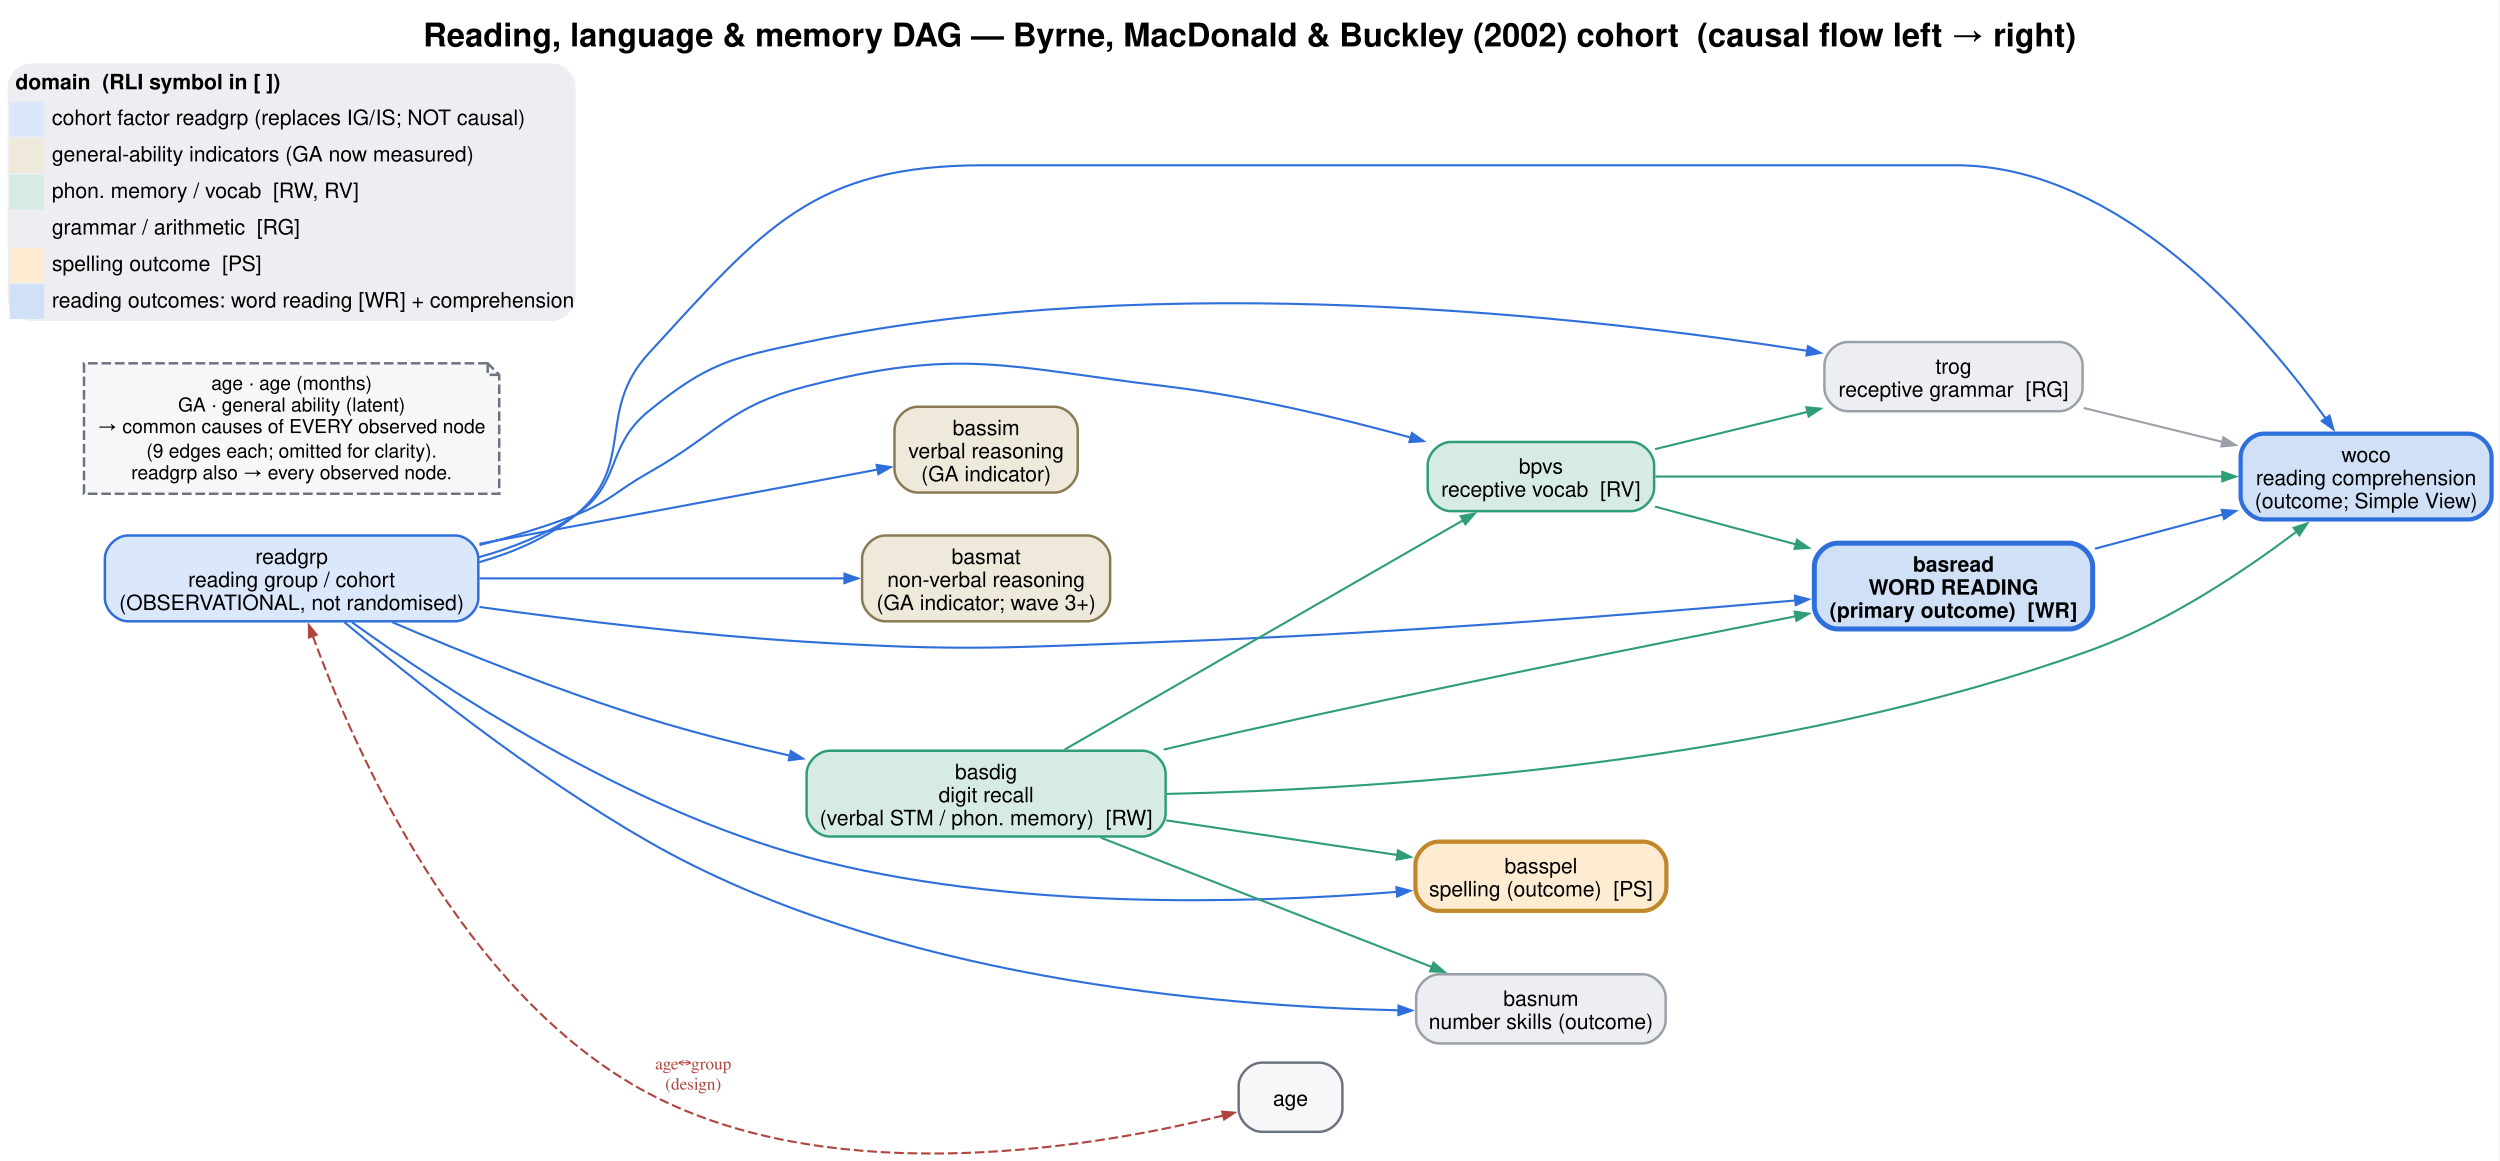
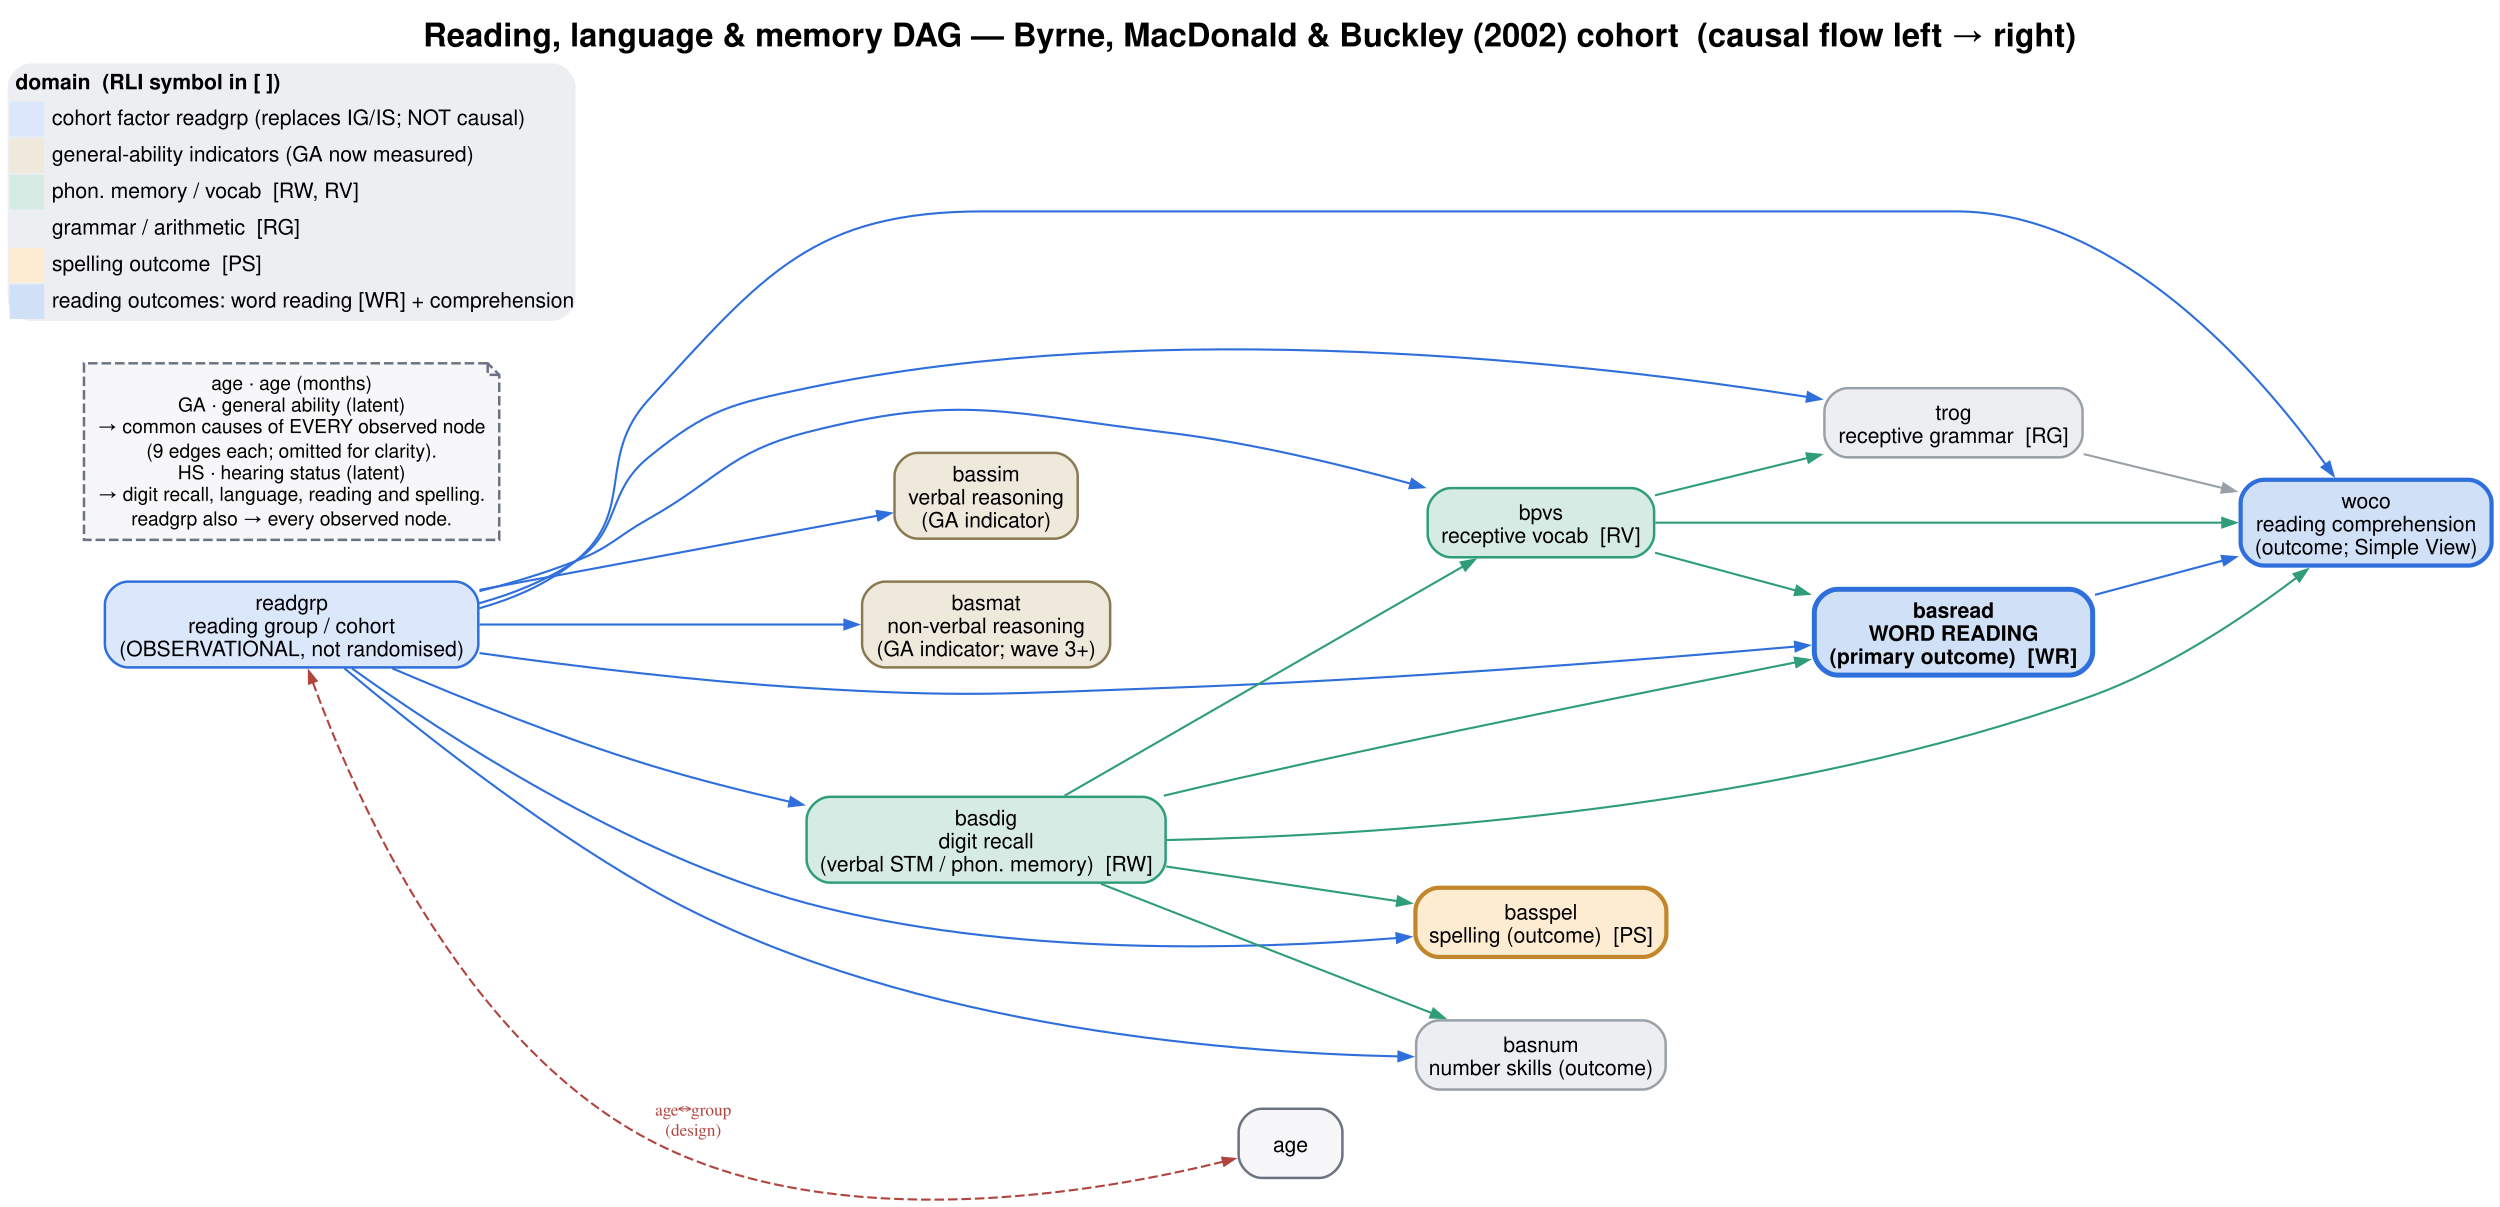
- <svg xmlns="http://www.w3.org/2000/svg" width="1301pt" height="604pt" viewBox="0.00 0.00 1301.00 604.00">
-   <g id="graph0" class="graph" transform="scale(1 1) rotate(0) translate(4 600.48)">
-     <polygon fill="white" stroke="none" points="-4,4 -4,-600.48 1296.61,-600.48 1296.61,4 -4,4" />
-     <text xml:space="preserve" text-anchor="middle" x="646.31" y="-576.33" font-family="Helvetica,sans-Serif" font-weight="bold" font-size="17.00">Reading, language &amp; memory DAG — Byrne, MacDonald &amp; Buckley (2002) cohort  (causal flow left → right)</text>
+ <svg xmlns="http://www.w3.org/2000/svg" width="1301pt" height="628pt" viewBox="0.00 0.00 1301.00 628.00">
+   <g id="graph0" class="graph" transform="scale(1 1) rotate(0) translate(4 624.48)">
+     <polygon fill="white" stroke="none" points="-4,4 -4,-624.48 1296.61,-624.48 1296.61,4 -4,4" />
+     <text xml:space="preserve" text-anchor="middle" x="646.31" y="-600.33" font-family="Helvetica,sans-Serif" font-weight="bold" font-size="17.00">Reading, language &amp; memory DAG — Byrne, MacDonald &amp; Buckley (2002) cohort  (causal flow left → right)</text>
    <g id="node1" class="node">
      <path fill="#dbe8fb" stroke="#2f6fdb" stroke-width="1.3" d="M232.92,-321.8C232.92,-321.8 62.58,-321.8 62.58,-321.8 56.58,-321.8 50.58,-315.8 50.58,-309.8 50.58,-309.8 50.58,-289.16 50.58,-289.16 50.58,-283.16 56.58,-277.16 62.58,-277.16 62.58,-277.16 232.92,-277.16 232.92,-277.16 238.92,-277.16 244.92,-283.16 244.92,-289.16 244.92,-289.16 244.92,-309.8 244.92,-309.8 244.92,-315.8 238.92,-321.8 232.92,-321.8" />
      <text xml:space="preserve" text-anchor="middle" x="147.75" y="-307.03" font-family="Helvetica,sans-Serif" font-size="11.00">readgrp</text>
      <text xml:space="preserve" text-anchor="middle" x="147.75" y="-295.03" font-family="Helvetica,sans-Serif" font-size="11.00">reading group / cohort</text>
      <text xml:space="preserve" text-anchor="middle" x="147.75" y="-283.03" font-family="Helvetica,sans-Serif" font-size="11.00">(OBSERVATIONAL, not randomised)</text>
    </g>
    <g id="node2" class="node">
      <path fill="#efe9dc" stroke="#8a7a52" stroke-width="1.3" d="M544.84,-388.8C544.84,-388.8 473.5,-388.8 473.5,-388.8 467.5,-388.8 461.5,-382.8 461.5,-376.8 461.5,-376.8 461.5,-356.16 461.5,-356.16 461.5,-350.16 467.5,-344.16 473.5,-344.16 473.5,-344.16 544.84,-344.16 544.84,-344.16 550.84,-344.16 556.84,-350.16 556.84,-356.16 556.84,-356.16 556.84,-376.8 556.84,-376.8 556.84,-382.8 550.84,-388.8 544.84,-388.8" />
      <text xml:space="preserve" text-anchor="middle" x="509.17" y="-374.03" font-family="Helvetica,sans-Serif" font-size="11.00">bassim</text>
      <text xml:space="preserve" text-anchor="middle" x="509.17" y="-362.03" font-family="Helvetica,sans-Serif" font-size="11.00">verbal reasoning</text>
      <text xml:space="preserve" text-anchor="middle" x="509.17" y="-350.03" font-family="Helvetica,sans-Serif" font-size="11.00">(GA indicator)</text>
    </g>
    <g id="edge1" class="edge">
      <path fill="none" stroke="#2f6fdb" stroke-width="1.1" d="M245.54,-317.52C311.99,-329.91 397.81,-345.9 452.93,-356.18" />
      <polygon fill="#2f6fdb" stroke="#2f6fdb" stroke-width="1.1" points="452.2,-358.54 459.53,-357.41 453.1,-353.72 452.2,-358.54" />
    </g>
    <g id="node3" class="node">
      <path fill="#efe9dc" stroke="#8a7a52" stroke-width="1.3" d="M561.72,-321.8C561.72,-321.8 456.63,-321.8 456.63,-321.8 450.63,-321.8 444.63,-315.8 444.63,-309.8 444.63,-309.8 444.63,-289.16 444.63,-289.16 444.63,-283.16 450.63,-277.16 456.63,-277.16 456.63,-277.16 561.72,-277.16 561.72,-277.16 567.72,-277.16 573.72,-283.16 573.72,-289.16 573.72,-289.16 573.72,-309.8 573.72,-309.8 573.72,-315.8 567.72,-321.8 561.72,-321.8" />
      <text xml:space="preserve" text-anchor="middle" x="509.17" y="-307.03" font-family="Helvetica,sans-Serif" font-size="11.00">basmat</text>
      <text xml:space="preserve" text-anchor="middle" x="509.17" y="-295.03" font-family="Helvetica,sans-Serif" font-size="11.00">non-verbal reasoning</text>
      <text xml:space="preserve" text-anchor="middle" x="509.17" y="-283.03" font-family="Helvetica,sans-Serif" font-size="11.00">(GA indicator; wave 3+)</text>
    </g>
    <g id="edge2" class="edge">
      <path fill="none" stroke="#2f6fdb" stroke-width="1.1" d="M245.54,-299.48C305.34,-299.48 380.83,-299.48 435.51,-299.48" />
      <polygon fill="#2f6fdb" stroke="#2f6fdb" stroke-width="1.1" points="435.44,-301.93 442.44,-299.48 435.44,-297.03 435.44,-301.93" />
    </g>
    <g id="node4" class="node">
      <path fill="#d6ebe4" stroke="#2f9e78" stroke-width="1.3" d="M590.59,-209.8C590.59,-209.8 427.75,-209.8 427.75,-209.8 421.75,-209.8 415.75,-203.8 415.75,-197.8 415.75,-197.8 415.75,-177.16 415.75,-177.16 415.75,-171.16 421.75,-165.16 427.75,-165.16 427.75,-165.16 590.59,-165.16 590.59,-165.16 596.59,-165.16 602.59,-171.16 602.59,-177.16 602.59,-177.16 602.59,-197.8 602.59,-197.8 602.59,-203.8 596.59,-209.8 590.59,-209.8" />
      <text xml:space="preserve" text-anchor="middle" x="509.17" y="-195.03" font-family="Helvetica,sans-Serif" font-size="11.00">basdig</text>
      <text xml:space="preserve" text-anchor="middle" x="509.17" y="-183.03" font-family="Helvetica,sans-Serif" font-size="11.00">digit recall</text>
      <text xml:space="preserve" text-anchor="middle" x="509.17" y="-171.03" font-family="Helvetica,sans-Serif" font-size="11.00">(verbal STM / phon. memory)  [RW]</text>
    </g>
    <g id="edge3" class="edge">
      <path fill="none" stroke="#2f6fdb" stroke-width="1.1" d="M200.14,-276.66C236.78,-261.01 287.51,-240.6 333.5,-226.48 357.12,-219.22 382.91,-212.71 407.26,-207.18" />
      <polygon fill="#2f6fdb" stroke="#2f6fdb" stroke-width="1.1" points="407.53,-209.63 413.83,-205.71 406.46,-204.85 407.53,-209.63" />
    </g>
    <g id="node5" class="node">
      <path fill="#d6ebe4" stroke="#2f9e78" stroke-width="1.3" d="M844.81,-370.48C844.81,-370.48 750.97,-370.48 750.97,-370.48 744.97,-370.48 738.97,-364.48 738.97,-358.48 738.97,-358.48 738.97,-346.48 738.97,-346.48 738.97,-340.48 744.97,-334.48 750.97,-334.48 750.97,-334.48 844.81,-334.48 844.81,-334.48 850.81,-334.48 856.81,-340.48 856.81,-346.48 856.81,-346.48 856.81,-358.48 856.81,-358.48 856.81,-364.48 850.81,-370.48 844.81,-370.48" />
      <text xml:space="preserve" text-anchor="middle" x="797.89" y="-354.03" font-family="Helvetica,sans-Serif" font-size="11.00">bpvs</text>
      <text xml:space="preserve" text-anchor="middle" x="797.89" y="-342.03" font-family="Helvetica,sans-Serif" font-size="11.00">receptive vocab  [RV]</text>
    </g>
    <g id="edge4" class="edge">
      <path fill="none" stroke="#2f6fdb" stroke-width="1.1" d="M245.53,-316.85C262.45,-321.12 279.69,-326.29 295.5,-332.48 313.67,-339.59 316.49,-344.9 333.5,-354.48 369.81,-374.92 375.38,-389.15 415.75,-399.48 496.2,-420.05 520.13,-409.31 602.59,-399.48 645.68,-394.34 693.03,-383.01 730.2,-372.76" />
      <polygon fill="#2f6fdb" stroke="#2f6fdb" stroke-width="1.1" points="730.77,-375.14 736.85,-370.9 729.45,-370.42 730.77,-375.14" />
    </g>
    <g id="node6" class="node">
      <path fill="#eceef1" stroke="#9aa0a8" stroke-width="1.3" d="M1067.77,-422.48C1067.77,-422.48 957.43,-422.48 957.43,-422.48 951.43,-422.48 945.43,-416.48 945.43,-410.48 945.43,-410.48 945.43,-398.48 945.43,-398.48 945.43,-392.48 951.43,-386.48 957.43,-386.48 957.43,-386.48 1067.77,-386.48 1067.77,-386.48 1073.77,-386.48 1079.77,-392.48 1079.77,-398.48 1079.77,-398.48 1079.77,-410.48 1079.77,-410.48 1079.77,-416.48 1073.77,-422.48 1067.77,-422.48" />
      <text xml:space="preserve" text-anchor="middle" x="1012.6" y="-406.03" font-family="Helvetica,sans-Serif" font-size="11.00">trog</text>
      <text xml:space="preserve" text-anchor="middle" x="1012.6" y="-394.03" font-family="Helvetica,sans-Serif" font-size="11.00">receptive grammar  [RG]</text>
    </g>
    <g id="edge5" class="edge">
      <path fill="none" stroke="#2f6fdb" stroke-width="1.1" d="M245.29,-310.54C262.96,-315.45 280.52,-322.46 295.5,-332.48 319.9,-348.79 310.77,-367.91 333.5,-386.48 364.4,-411.72 376.69,-414.3 415.75,-422.48 599.81,-460.99 822.77,-435.77 936.68,-417.88" />
      <polygon fill="#2f6fdb" stroke="#2f6fdb" stroke-width="1.1" points="936.85,-420.33 943.38,-416.81 936.08,-415.49 936.85,-420.33" />
    </g>
    <g id="node7" class="node">
      <path fill="#cfe0f7" stroke="#2f6fdb" stroke-width="2.6" d="M1073.02,-317.8C1073.02,-317.8 952.18,-317.8 952.18,-317.8 946.18,-317.8 940.18,-311.8 940.18,-305.8 940.18,-305.8 940.18,-285.16 940.18,-285.16 940.18,-279.16 946.18,-273.16 952.18,-273.16 952.18,-273.16 1073.02,-273.16 1073.02,-273.16 1079.02,-273.16 1085.02,-279.16 1085.02,-285.16 1085.02,-285.16 1085.02,-305.8 1085.02,-305.8 1085.02,-311.8 1079.02,-317.8 1073.02,-317.8" />
      <text xml:space="preserve" text-anchor="middle" x="1012.6" y="-303.03" font-family="Helvetica,sans-Serif" font-weight="bold" font-size="11.00">basread</text>
      <text xml:space="preserve" text-anchor="middle" x="1012.6" y="-291.03" font-family="Helvetica,sans-Serif" font-weight="bold" font-size="11.00">WORD READING</text>
      <text xml:space="preserve" text-anchor="middle" x="1012.6" y="-279.03" font-family="Helvetica,sans-Serif" font-weight="bold" font-size="11.00">(primary outcome)  [WR]</text>
    </g>
    <g id="edge6" class="edge">
      <path fill="none" stroke="#2f6fdb" stroke-width="1.1" d="M245.5,-284.61C296.09,-277.57 359.11,-269.96 415.75,-266.48 498.63,-261.37 519.6,-263.54 602.59,-266.48 716.48,-270.51 847.87,-280.84 930.34,-288.01" />
      <polygon fill="#2f6fdb" stroke="#2f6fdb" stroke-width="1.1" points="930.06,-290.45 937.25,-288.62 930.49,-285.57 930.06,-290.45" />
    </g>
    <g id="node8" class="node">
      <path fill="#fdecd2" stroke="#c2872a" stroke-width="2.2" d="M851.18,-162.48C851.18,-162.48 744.59,-162.48 744.59,-162.48 738.59,-162.48 732.59,-156.48 732.59,-150.48 732.59,-150.48 732.59,-138.48 732.59,-138.48 732.59,-132.48 738.59,-126.48 744.59,-126.48 744.59,-126.48 851.18,-126.48 851.18,-126.48 857.18,-126.48 863.18,-132.48 863.18,-138.48 863.18,-138.48 863.18,-150.48 863.18,-150.48 863.18,-156.48 857.18,-162.48 851.18,-162.48" />
      <text xml:space="preserve" text-anchor="middle" x="797.89" y="-146.03" font-family="Helvetica,sans-Serif" font-size="11.00">basspel</text>
      <text xml:space="preserve" text-anchor="middle" x="797.89" y="-134.03" font-family="Helvetica,sans-Serif" font-size="11.00">spelling (outcome)  [PS]</text>
    </g>
    <g id="edge7" class="edge">
      <path fill="none" stroke="#2f6fdb" stroke-width="1.1" d="M179.15,-276.65C226.66,-242.48 322.77,-179.4 415.75,-154.48 519.69,-126.62 645.33,-130.11 723.18,-136.37" />
      <polygon fill="#2f6fdb" stroke="#2f6fdb" stroke-width="1.1" points="722.66,-138.78 729.84,-136.92 723.07,-133.9 722.66,-138.78" />
    </g>
    <g id="node9" class="node">
      <path fill="#eceef1" stroke="#9aa0a8" stroke-width="1.3" d="M850.81,-93.48C850.81,-93.48 744.97,-93.48 744.97,-93.48 738.97,-93.48 732.97,-87.48 732.97,-81.48 732.97,-81.48 732.97,-69.48 732.97,-69.48 732.97,-63.48 738.97,-57.48 744.97,-57.48 744.97,-57.48 850.81,-57.48 850.81,-57.48 856.81,-57.48 862.81,-63.48 862.81,-69.48 862.81,-69.48 862.81,-81.48 862.81,-81.48 862.81,-87.48 856.81,-93.48 850.81,-93.48" />
      <text xml:space="preserve" text-anchor="middle" x="797.89" y="-77.03" font-family="Helvetica,sans-Serif" font-size="11.00">basnum</text>
      <text xml:space="preserve" text-anchor="middle" x="797.89" y="-65.03" font-family="Helvetica,sans-Serif" font-size="11.00">number skills (outcome)</text>
    </g>
    <g id="edge8" class="edge">
      <path fill="none" stroke="#2f6fdb" stroke-width="1.1" d="M175.21,-276.69C209.89,-247.6 273.38,-196.91 333.5,-162.48 457.6,-91.39 628.16,-76.81 723.95,-74.72" />
      <polygon fill="#2f6fdb" stroke="#2f6fdb" stroke-width="1.1" points="723.8,-77.17 730.75,-74.59 723.71,-72.27 723.8,-77.17" />
    </g>
    <g id="node10" class="node">
      <path fill="#cfe0f7" stroke="#2f6fdb" stroke-width="2.2" d="M1280.61,-374.8C1280.61,-374.8 1174.02,-374.8 1174.02,-374.8 1168.02,-374.8 1162.02,-368.8 1162.02,-362.8 1162.02,-362.8 1162.02,-342.16 1162.02,-342.16 1162.02,-336.16 1168.02,-330.16 1174.02,-330.16 1174.02,-330.16 1280.61,-330.16 1280.61,-330.16 1286.61,-330.16 1292.61,-336.16 1292.61,-342.16 1292.61,-342.16 1292.61,-362.8 1292.61,-362.8 1292.61,-368.8 1286.61,-374.8 1280.61,-374.8" />
      <text xml:space="preserve" text-anchor="middle" x="1227.32" y="-360.03" font-family="Helvetica,sans-Serif" font-size="11.00">woco</text>
      <text xml:space="preserve" text-anchor="middle" x="1227.32" y="-348.03" font-family="Helvetica,sans-Serif" font-size="11.00">reading comprehension</text>
      <text xml:space="preserve" text-anchor="middle" x="1227.32" y="-336.03" font-family="Helvetica,sans-Serif" font-size="11.00">(outcome; Simple View)</text>
    </g>
    <g id="edge9" class="edge">
      <path fill="none" stroke="#2f6fdb" stroke-width="1.1" d="M245.38,-307.92C263.44,-313.01 281.13,-320.77 295.5,-332.48 327.27,-358.36 305.81,-386.28 333.5,-416.48 393.66,-482.08 419.15,-514.48 508.17,-514.48 508.17,-514.48 508.17,-514.48 1013.6,-514.48 1099.7,-514.48 1172.7,-429.44 1206.38,-382.58" />
      <polygon fill="#2f6fdb" stroke="#2f6fdb" stroke-width="1.1" points="1208.26,-384.18 1210.3,-377.05 1204.26,-381.35 1208.26,-384.18" />
    </g>
    <g id="edge10" class="edge">
      <path fill="none" stroke="#2f9e78" stroke-width="1.1" d="M550.04,-210.42C604.85,-241.96 702.89,-298.39 757.47,-329.79" />
      <polygon fill="#2f9e78" stroke="#2f9e78" stroke-width="1.1" points="756.14,-331.86 763.43,-333.22 758.58,-327.61 756.14,-331.86" />
    </g>
    <g id="edge11" class="edge">
      <path fill="none" stroke="#2f9e78" stroke-width="1.1" d="M601.63,-210.39C614.69,-213.52 627.97,-216.64 640.59,-219.48 740.23,-241.9 855.56,-265.09 930.84,-279.87" />
      <polygon fill="#2f9e78" stroke="#2f9e78" stroke-width="1.1" points="929.94,-282.18 937.28,-281.13 930.88,-277.38 929.94,-282.18" />
    </g>
    <g id="edge12" class="edge">
      <path fill="none" stroke="#2f9e78" stroke-width="1.1" d="M602.86,-173.57C641.95,-167.71 686.81,-160.98 723.54,-155.48" />
      <polygon fill="#2f9e78" stroke="#2f9e78" stroke-width="1.1" points="723.53,-157.96 730.09,-154.49 722.8,-153.11 723.53,-157.96" />
    </g>
    <g id="edge13" class="edge">
      <path fill="none" stroke="#2f9e78" stroke-width="1.1" d="M568.88,-164.54C619.32,-144.84 691.54,-116.63 741.11,-97.27" />
      <polygon fill="#2f9e78" stroke="#2f9e78" stroke-width="1.1" points="741.99,-99.55 747.62,-94.72 740.2,-94.99 741.99,-99.55" />
    </g>
    <g id="edge14" class="edge">
      <path fill="none" stroke="#2f9e78" stroke-width="1.1" d="M603.18,-187.32C719.34,-189.87 922.55,-203.46 1085.02,-262.48 1124.33,-276.76 1164.07,-303.4 1191.34,-324" />
      <polygon fill="#2f9e78" stroke="#2f9e78" stroke-width="1.1" points="1189.63,-325.78 1196.68,-328.09 1192.61,-321.89 1189.63,-325.78" />
    </g>
    <g id="edge15" class="edge">
      <path fill="none" stroke="#2f9e78" stroke-width="1.1" d="M857.29,-366.75C881.82,-372.75 910.65,-379.8 936.71,-386.17" />
      <polygon fill="#2f9e78" stroke="#2f9e78" stroke-width="1.1" points="936.06,-388.53 943.45,-387.82 937.23,-383.77 936.06,-388.53" />
    </g>
    <g id="edge16" class="edge">
      <path fill="none" stroke="#2f9e78" stroke-width="1.1" d="M857.29,-336.83C879.94,-330.76 906.27,-323.7 930.69,-317.16" />
      <polygon fill="#2f9e78" stroke="#2f9e78" stroke-width="1.1" points="931.15,-319.57 937.28,-315.39 929.89,-314.84 931.15,-319.57" />
    </g>
    <g id="edge17" class="edge">
      <path fill="none" stroke="#2f9e78" stroke-width="1.1" d="M857.42,-352.48C934.23,-352.48 1069.08,-352.48 1152.72,-352.48" />
      <polygon fill="#2f9e78" stroke="#2f9e78" stroke-width="1.1" points="1152.48,-354.93 1159.48,-352.48 1152.48,-350.03 1152.48,-354.93" />
    </g>
    <g id="edge18" class="edge">
      <path fill="none" stroke="#9aa0a8" stroke-width="1.1" d="M1080.32,-388.17C1103.32,-382.54 1129.2,-376.22 1152.71,-370.47" />
      <polygon fill="#9aa0a8" stroke="#9aa0a8" stroke-width="1.1" points="1153.09,-372.9 1159.31,-368.86 1151.93,-368.14 1153.09,-372.9" />
    </g>
    <g id="edge19" class="edge">
      <path fill="none" stroke="#2f6fdb" stroke-width="1.1" d="M1086.21,-314.93C1107.77,-320.71 1131.39,-327.04 1152.99,-332.83" />
      <polygon fill="#2f6fdb" stroke="#2f6fdb" stroke-width="1.1" points="1152.16,-335.14 1159.56,-334.59 1153.43,-330.41 1152.16,-335.14" />
    </g>
    <g id="node11" class="node">
-       <polygon fill="#f7f7f9" stroke="#6b7280" stroke-width="1.3" stroke-dasharray="5,2" points="249.8,-411.42 39.7,-411.42 39.7,-343.53 255.8,-343.53 255.8,-405.42 249.8,-411.42" />
-       <polyline fill="none" stroke="#6b7280" stroke-width="1.3" stroke-dasharray="5,2" points="249.8,-411.42 249.8,-405.42" />
-       <polyline fill="none" stroke="#6b7280" stroke-width="1.3" stroke-dasharray="5,2" points="255.8,-405.42 249.8,-405.42" />
-       <text xml:space="preserve" text-anchor="middle" x="147.75" y="-397.6" font-family="Helvetica,sans-Serif" font-size="10.00">age · age (months)</text>
-       <text xml:space="preserve" text-anchor="middle" x="147.75" y="-386.35" font-family="Helvetica,sans-Serif" font-size="10.00">GA · general ability (latent)</text>
-       <text xml:space="preserve" text-anchor="middle" x="147.75" y="-375.1" font-family="Helvetica,sans-Serif" font-size="10.00">→ common causes of EVERY observed node</text>
-       <text xml:space="preserve" text-anchor="middle" x="147.75" y="-362.35" font-family="Helvetica,sans-Serif" font-size="10.00">(9 edges each; omitted for clarity).</text>
+       <polygon fill="#f7f7f9" stroke="#6b7280" stroke-width="1.3" stroke-dasharray="5,2" points="249.8,-435.42 39.7,-435.42 39.7,-343.53 255.8,-343.53 255.8,-429.42 249.8,-435.42" />
+       <polyline fill="none" stroke="#6b7280" stroke-width="1.3" stroke-dasharray="5,2" points="249.8,-435.42 249.8,-429.42" />
+       <polyline fill="none" stroke="#6b7280" stroke-width="1.3" stroke-dasharray="5,2" points="255.8,-429.42 249.8,-429.42" />
+       <text xml:space="preserve" text-anchor="middle" x="147.75" y="-421.6" font-family="Helvetica,sans-Serif" font-size="10.00">age · age (months)</text>
+       <text xml:space="preserve" text-anchor="middle" x="147.75" y="-410.35" font-family="Helvetica,sans-Serif" font-size="10.00">GA · general ability (latent)</text>
+       <text xml:space="preserve" text-anchor="middle" x="147.75" y="-399.1" font-family="Helvetica,sans-Serif" font-size="10.00">→ common causes of EVERY observed node</text>
+       <text xml:space="preserve" text-anchor="middle" x="147.75" y="-386.35" font-family="Helvetica,sans-Serif" font-size="10.00">(9 edges each; omitted for clarity).</text>
+       <text xml:space="preserve" text-anchor="middle" x="147.75" y="-375.1" font-family="Helvetica,sans-Serif" font-size="10.00">HS · hearing status (latent)</text>
+       <text xml:space="preserve" text-anchor="middle" x="147.75" y="-363.85" font-family="Helvetica,sans-Serif" font-size="10.00">→ digit recall, language, reading and spelling.</text>
      <text xml:space="preserve" text-anchor="middle" x="147.75" y="-351.1" font-family="Helvetica,sans-Serif" font-size="10.00">readgrp also → every observed node.</text>
    </g>
    <g id="node12" class="node">
-       <path fill="#eceef1" stroke="none" stroke-width="1.3" d="M283.5,-567.48C283.5,-567.48 12,-567.48 12,-567.48 6,-567.48 0,-561.48 0,-555.48 0,-555.48 0,-445.48 0,-445.48 0,-439.48 6,-433.48 12,-433.48 12,-433.48 283.5,-433.48 283.5,-433.48 289.5,-433.48 295.5,-439.48 295.5,-445.48 295.5,-445.48 295.5,-555.48 295.5,-555.48 295.5,-561.48 289.5,-567.48 283.5,-567.48" />
-       <text xml:space="preserve" text-anchor="start" x="4" y="-554.03" font-family="Helvetica,sans-Serif" font-weight="bold" font-size="11.00">domain  (RLI symbol in [ ])</text>
-       <polygon fill="#dbe8fb" stroke="none" points="1,-529.48 1,-547.48 19,-547.48 19,-529.48 1,-529.48" />
-       <text xml:space="preserve" text-anchor="start" x="8.5" y="-535.48" font-family="Helvetica,sans-Serif" font-size="11.00"> </text>
-       <text xml:space="preserve" text-anchor="start" x="23" y="-535.48" font-family="Helvetica,sans-Serif" font-size="11.00">cohort factor readgrp (replaces IG/IS; NOT causal)</text>
-       <polygon fill="#efe9dc" stroke="none" points="1,-510.48 1,-528.48 19,-528.48 19,-510.48 1,-510.48" />
-       <text xml:space="preserve" text-anchor="start" x="8.5" y="-516.48" font-family="Helvetica,sans-Serif" font-size="11.00"> </text>
-       <text xml:space="preserve" text-anchor="start" x="23" y="-516.48" font-family="Helvetica,sans-Serif" font-size="11.00">general-ability indicators (GA now measured)</text>
-       <polygon fill="#d6ebe4" stroke="none" points="1,-491.48 1,-509.48 19,-509.48 19,-491.48 1,-491.48" />
-       <text xml:space="preserve" text-anchor="start" x="8.5" y="-497.48" font-family="Helvetica,sans-Serif" font-size="11.00"> </text>
-       <text xml:space="preserve" text-anchor="start" x="23" y="-497.48" font-family="Helvetica,sans-Serif" font-size="11.00">phon. memory / vocab  [RW, RV]</text>
-       <polygon fill="#eceef1" stroke="none" points="1,-472.48 1,-490.48 19,-490.48 19,-472.48 1,-472.48" />
-       <text xml:space="preserve" text-anchor="start" x="8.5" y="-478.48" font-family="Helvetica,sans-Serif" font-size="11.00"> </text>
-       <text xml:space="preserve" text-anchor="start" x="23" y="-478.48" font-family="Helvetica,sans-Serif" font-size="11.00">grammar / arithmetic  [RG]</text>
-       <polygon fill="#fdecd2" stroke="none" points="1,-453.48 1,-471.48 19,-471.48 19,-453.48 1,-453.48" />
-       <text xml:space="preserve" text-anchor="start" x="8.5" y="-459.48" font-family="Helvetica,sans-Serif" font-size="11.00"> </text>
-       <text xml:space="preserve" text-anchor="start" x="23" y="-459.48" font-family="Helvetica,sans-Serif" font-size="11.00">spelling outcome  [PS]</text>
-       <polygon fill="#cfe0f7" stroke="none" points="1,-434.48 1,-452.48 19,-452.48 19,-434.48 1,-434.48" />
-       <text xml:space="preserve" text-anchor="start" x="8.5" y="-440.48" font-family="Helvetica,sans-Serif" font-size="11.00"> </text>
-       <text xml:space="preserve" text-anchor="start" x="23" y="-440.48" font-family="Helvetica,sans-Serif" font-size="11.00">reading outcomes: word reading [WR] + comprehension</text>
+       <path fill="#eceef1" stroke="none" stroke-width="1.3" d="M283.5,-591.48C283.5,-591.48 12,-591.48 12,-591.48 6,-591.48 0,-585.48 0,-579.48 0,-579.48 0,-469.48 0,-469.48 0,-463.48 6,-457.48 12,-457.48 12,-457.48 283.5,-457.48 283.5,-457.48 289.5,-457.48 295.5,-463.48 295.5,-469.48 295.5,-469.48 295.5,-579.48 295.5,-579.48 295.5,-585.48 289.5,-591.48 283.5,-591.48" />
+       <text xml:space="preserve" text-anchor="start" x="4" y="-578.03" font-family="Helvetica,sans-Serif" font-weight="bold" font-size="11.00">domain  (RLI symbol in [ ])</text>
+       <polygon fill="#dbe8fb" stroke="none" points="1,-553.48 1,-571.48 19,-571.48 19,-553.48 1,-553.48" />
+       <text xml:space="preserve" text-anchor="start" x="8.5" y="-559.48" font-family="Helvetica,sans-Serif" font-size="11.00"> </text>
+       <text xml:space="preserve" text-anchor="start" x="23" y="-559.48" font-family="Helvetica,sans-Serif" font-size="11.00">cohort factor readgrp (replaces IG/IS; NOT causal)</text>
+       <polygon fill="#efe9dc" stroke="none" points="1,-534.48 1,-552.48 19,-552.48 19,-534.48 1,-534.48" />
+       <text xml:space="preserve" text-anchor="start" x="8.5" y="-540.48" font-family="Helvetica,sans-Serif" font-size="11.00"> </text>
+       <text xml:space="preserve" text-anchor="start" x="23" y="-540.48" font-family="Helvetica,sans-Serif" font-size="11.00">general-ability indicators (GA now measured)</text>
+       <polygon fill="#d6ebe4" stroke="none" points="1,-515.48 1,-533.48 19,-533.48 19,-515.48 1,-515.48" />
+       <text xml:space="preserve" text-anchor="start" x="8.5" y="-521.48" font-family="Helvetica,sans-Serif" font-size="11.00"> </text>
+       <text xml:space="preserve" text-anchor="start" x="23" y="-521.48" font-family="Helvetica,sans-Serif" font-size="11.00">phon. memory / vocab  [RW, RV]</text>
+       <polygon fill="#eceef1" stroke="none" points="1,-496.48 1,-514.48 19,-514.48 19,-496.48 1,-496.48" />
+       <text xml:space="preserve" text-anchor="start" x="8.5" y="-502.48" font-family="Helvetica,sans-Serif" font-size="11.00"> </text>
+       <text xml:space="preserve" text-anchor="start" x="23" y="-502.48" font-family="Helvetica,sans-Serif" font-size="11.00">grammar / arithmetic  [RG]</text>
+       <polygon fill="#fdecd2" stroke="none" points="1,-477.48 1,-495.48 19,-495.48 19,-477.48 1,-477.48" />
+       <text xml:space="preserve" text-anchor="start" x="8.5" y="-483.48" font-family="Helvetica,sans-Serif" font-size="11.00"> </text>
+       <text xml:space="preserve" text-anchor="start" x="23" y="-483.48" font-family="Helvetica,sans-Serif" font-size="11.00">spelling outcome  [PS]</text>
+       <polygon fill="#cfe0f7" stroke="none" points="1,-458.48 1,-476.48 19,-476.48 19,-458.48 1,-458.48" />
+       <text xml:space="preserve" text-anchor="start" x="8.5" y="-464.48" font-family="Helvetica,sans-Serif" font-size="11.00"> </text>
+       <text xml:space="preserve" text-anchor="start" x="23" y="-464.48" font-family="Helvetica,sans-Serif" font-size="11.00">reading outcomes: word reading [WR] + comprehension</text>
    </g>
    <g id="node13" class="node">
      <path fill="#f7f7f9" stroke="#6b7280" stroke-width="1.3" d="M682.59,-47.48C682.59,-47.48 652.59,-47.48 652.59,-47.48 646.59,-47.48 640.59,-41.48 640.59,-35.48 640.59,-35.48 640.59,-23.48 640.59,-23.48 640.59,-17.48 646.59,-11.48 652.59,-11.48 652.59,-11.48 682.59,-11.48 682.59,-11.48 688.59,-11.48 694.59,-17.48 694.59,-23.48 694.59,-23.48 694.59,-35.48 694.59,-35.48 694.59,-41.48 688.59,-47.48 682.59,-47.48" />
      <text xml:space="preserve" text-anchor="middle" x="667.59" y="-25.03" font-family="Helvetica,sans-Serif" font-size="11.00">age</text>
    </g>
    <g id="edge20" class="edge">
      <path fill="none" stroke="#b0453f" stroke-width="1.1" stroke-dasharray="5,2" d="M632.66,-19.98C569.51,-4.31 431.49,20.37 333.5,-31.48 236.26,-82.92 180.07,-211.1 158.74,-269.56" />
      <polygon fill="#b0453f" stroke="#b0453f" stroke-width="1.1" points="632.03,-21.99 638.37,-21.43 633.07,-17.92 632.03,-21.99" />
      <polygon fill="#b0453f" stroke="#b0453f" stroke-width="1.1" points="156.8,-268.75 156.75,-275.1 160.75,-270.16 156.8,-268.75" />
      <text xml:space="preserve" text-anchor="middle" x="355.62" y="-43.93" font-family="Times,serif" font-size="9.00" fill="#b0453f"> age↔group</text>
      <text xml:space="preserve" text-anchor="middle" x="355.62" y="-33.43" font-family="Times,serif" font-size="9.00" fill="#b0453f"> (design)</text>
    </g>
  </g>
</svg>
